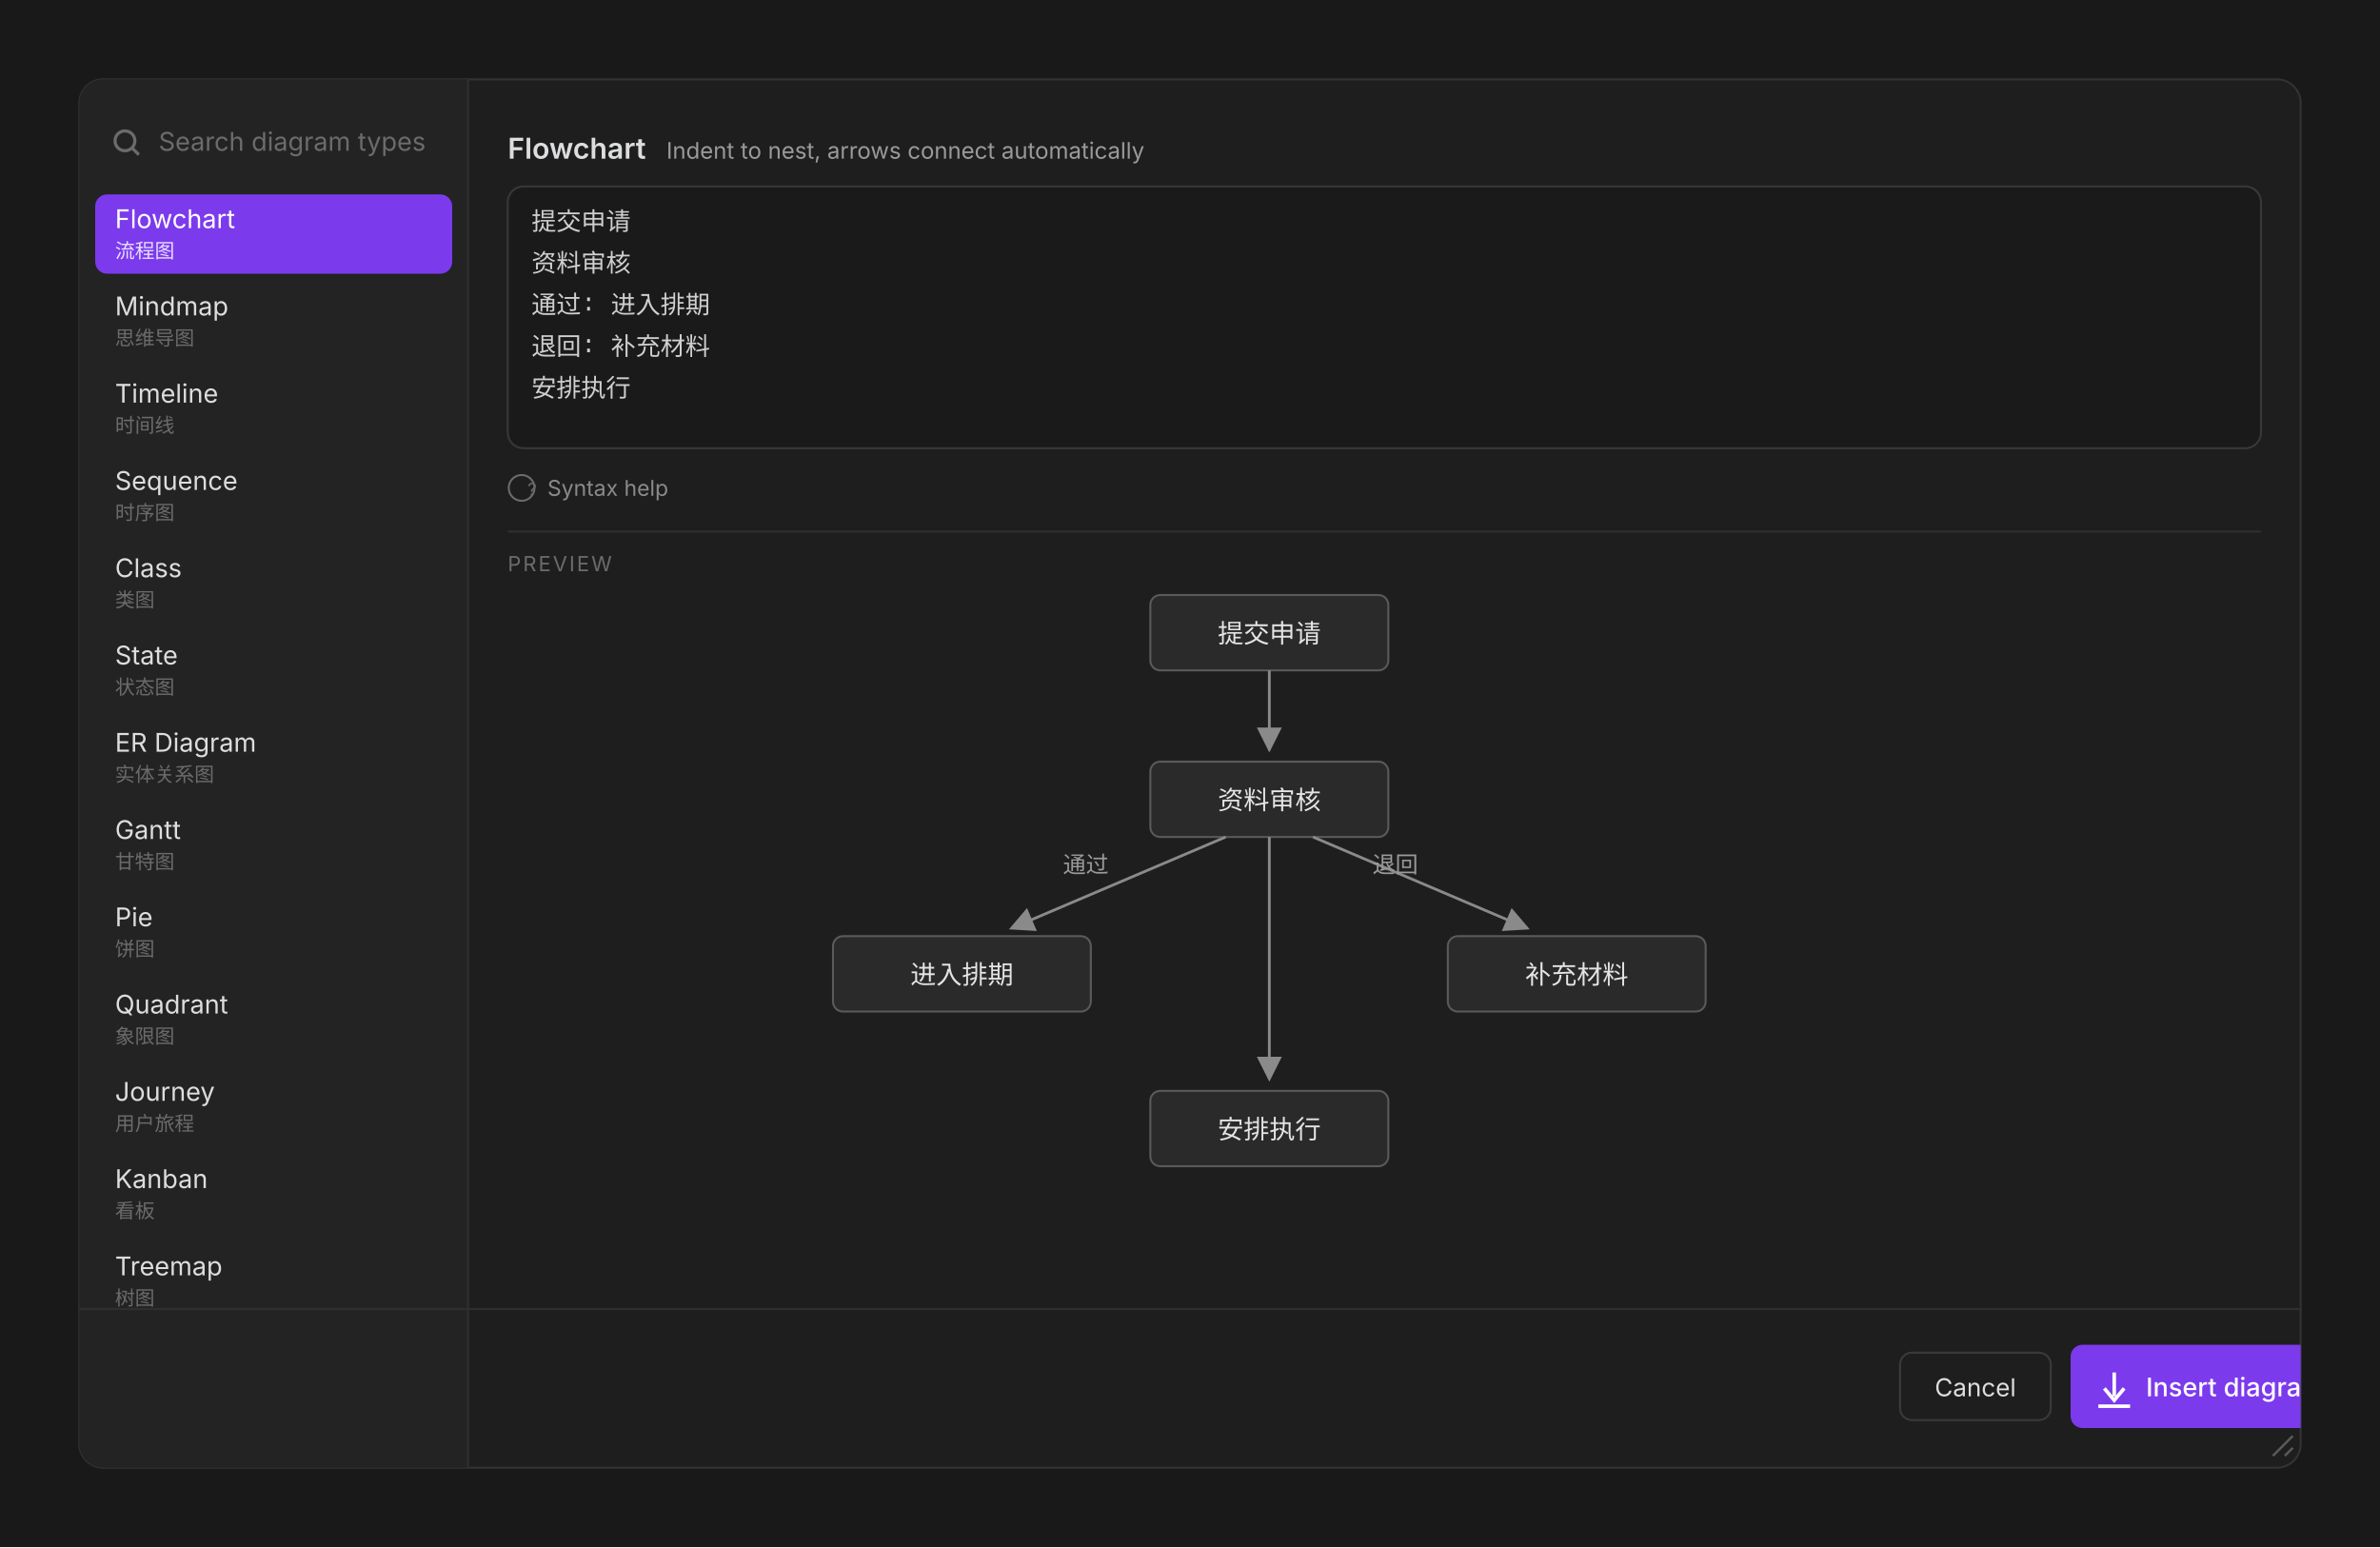
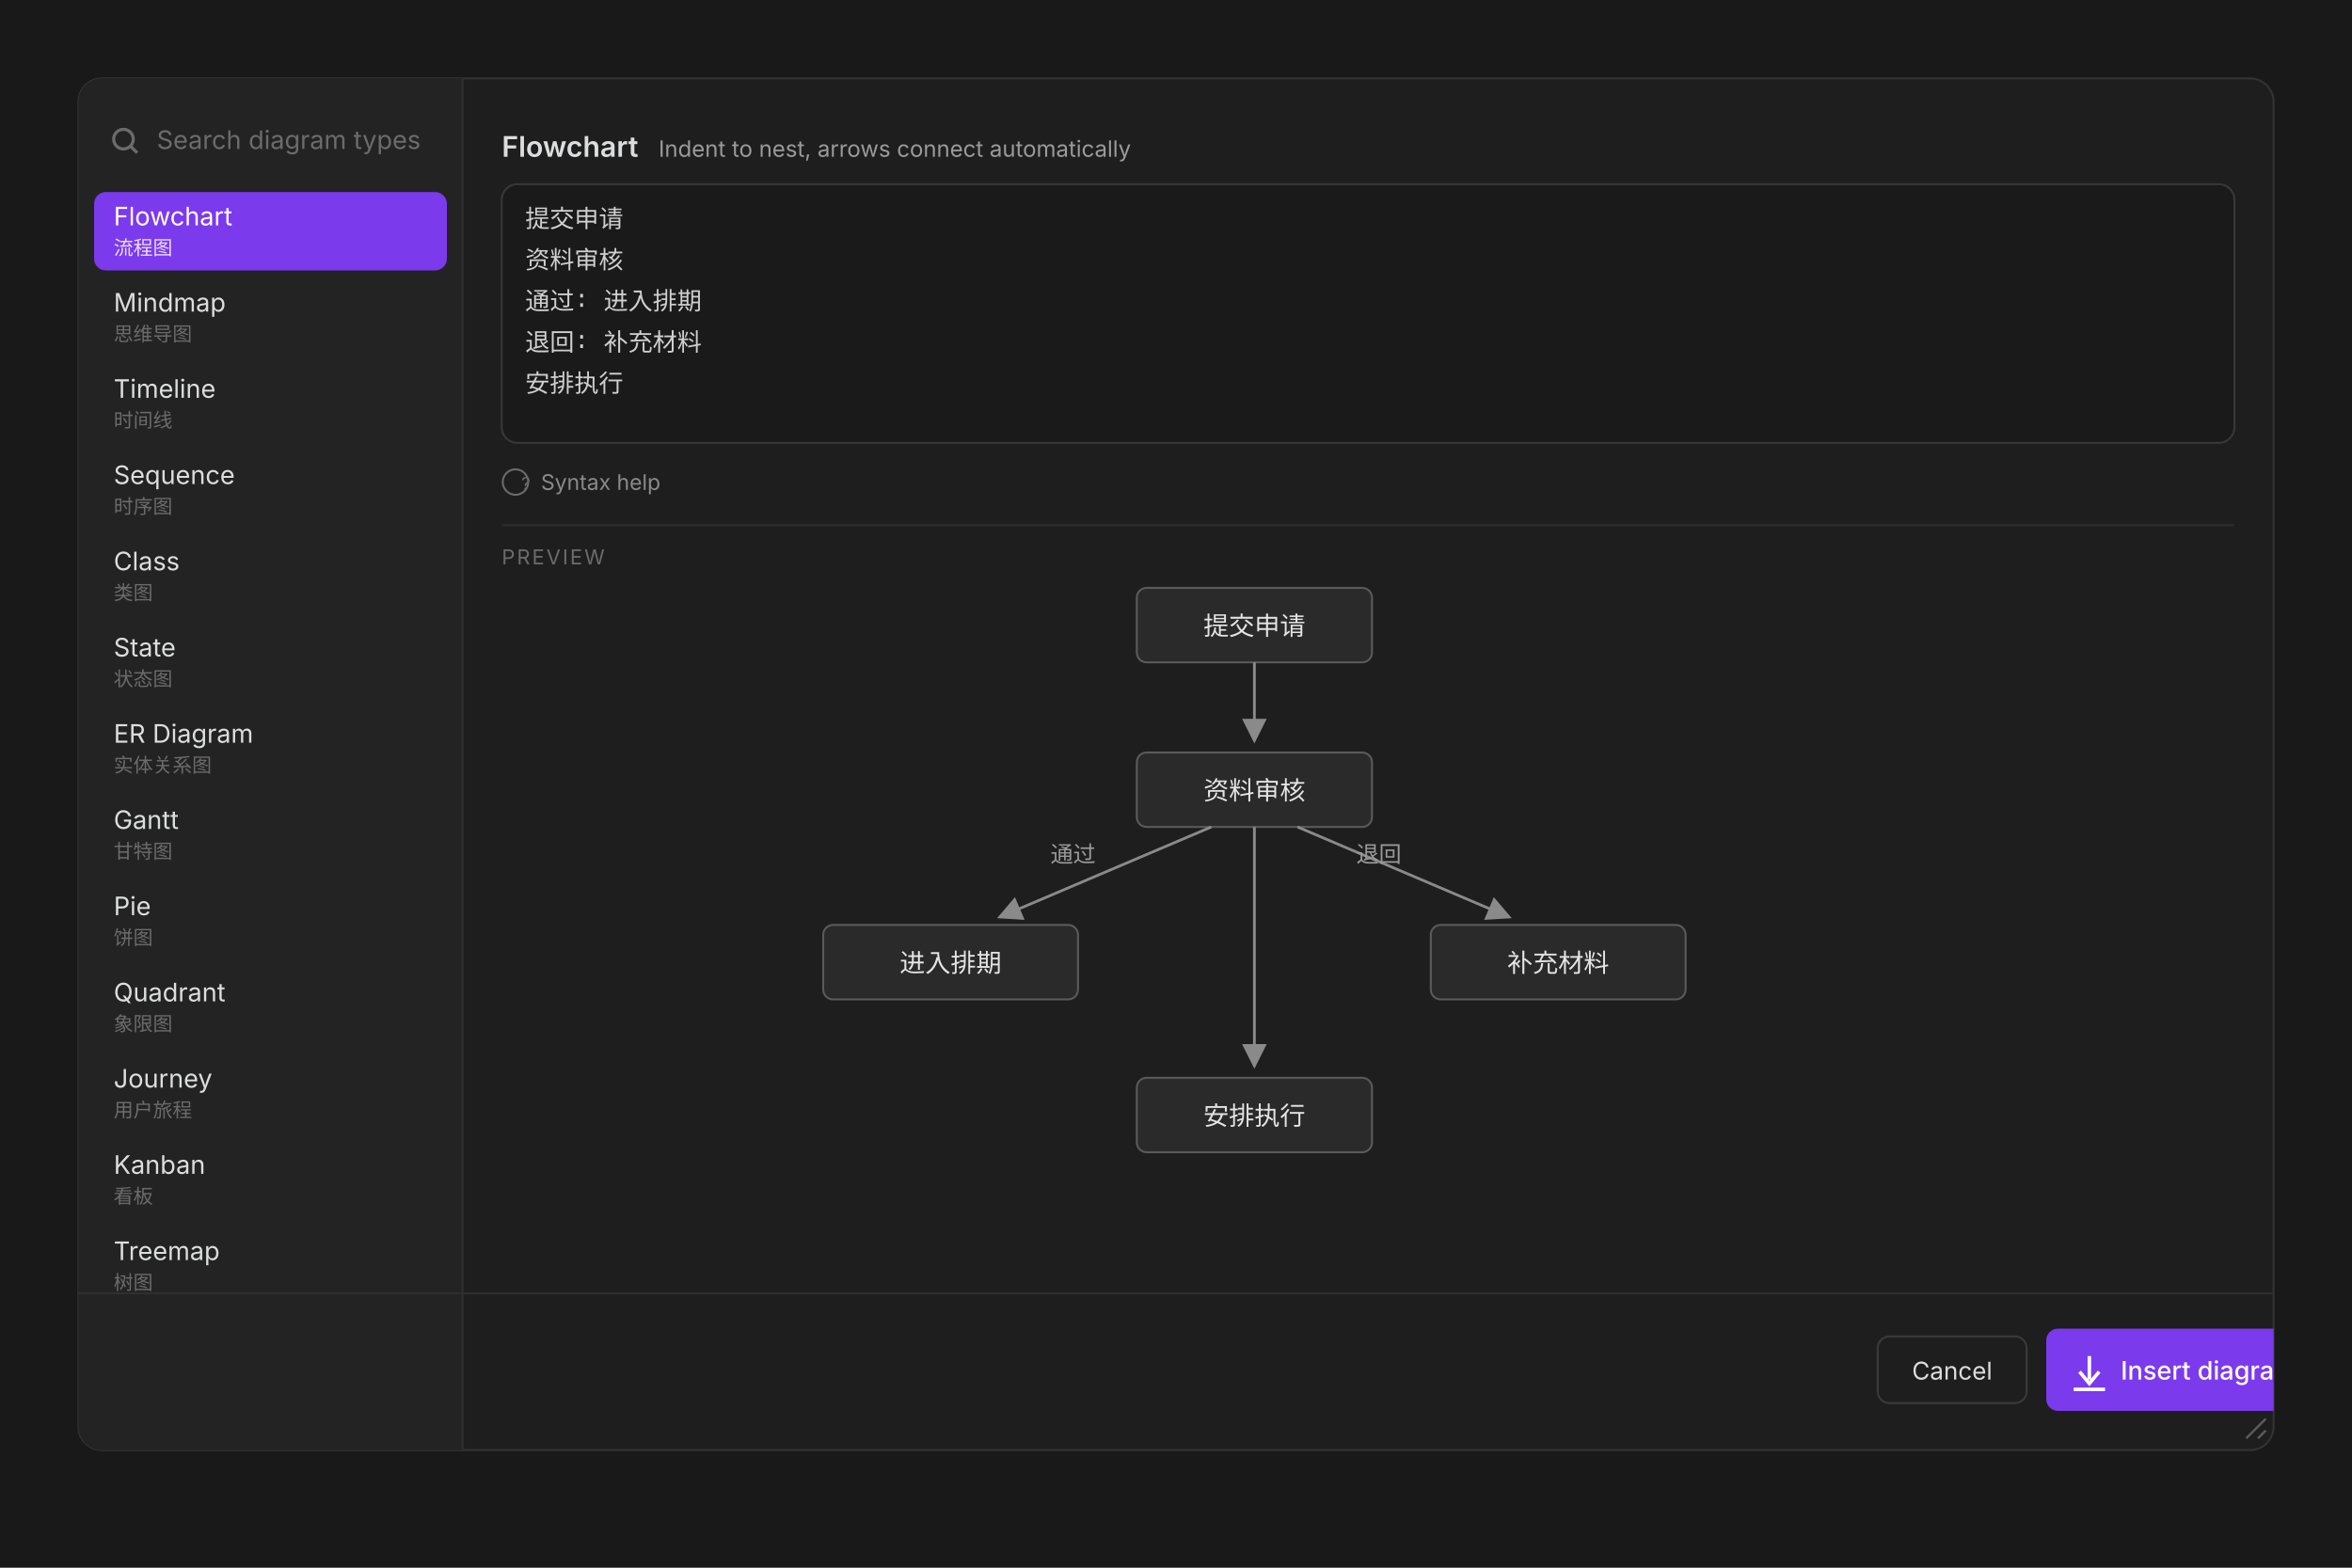
- <svg xmlns="http://www.w3.org/2000/svg" width="1200" height="780" viewBox="0 0 1200 780" font-family="-apple-system, BlinkMacSystemFont, 'Segoe UI', 'Microsoft YaHei', sans-serif">
-   <rect width="1200" height="780" fill="#191919" />
+ <svg xmlns="http://www.w3.org/2000/svg" width="1200" height="800" viewBox="0 0 1200 800" font-family="-apple-system, BlinkMacSystemFont, 'Segoe UI', 'Microsoft YaHei', sans-serif">
+   <rect width="1200" height="800" fill="#191919" />
  <rect x="40" y="40" width="1120" height="700" rx="12" fill="#1e1e1e" stroke="#333333" />
  <clipPath id="clip">
    <rect x="40" y="40" width="1120" height="700" rx="12" />
  </clipPath>
  <g clip-path="url(#clip)">
    <rect x="40" y="40" width="196" height="700" fill="#232323" />
    <line x1="236" y1="40" x2="236" y2="740" stroke="#2f2f2f" />
    <circle cx="63" cy="71" r="5" fill="none" stroke="#6b6b6b" stroke-width="1.6" />
    <line x1="66.5" y1="74.5" x2="70" y2="78" stroke="#6b6b6b" stroke-width="1.6" />
    <text x="80" y="76" font-size="13" fill="#6b6b6b">Search diagram types</text>
    <g font-size="13">
      <rect x="48" y="98" width="180" height="40" rx="6" fill="#7c3aed" />
      <text x="58" y="115" fill="#ffffff">Flowchart</text>
      <text x="58" y="130" font-size="10" fill="#e8e0ff">流程图</text>
      <text x="58" y="159" fill="#dcddde">Mindmap</text>
      <text x="58" y="174" font-size="10" fill="#6b6b6b">思维导图</text>
      <text x="58" y="203" fill="#dcddde">Timeline</text>
      <text x="58" y="218" font-size="10" fill="#6b6b6b">时间线</text>
      <text x="58" y="247" fill="#dcddde">Sequence</text>
      <text x="58" y="262" font-size="10" fill="#6b6b6b">时序图</text>
      <text x="58" y="291" fill="#dcddde">Class</text>
      <text x="58" y="306" font-size="10" fill="#6b6b6b">类图</text>
      <text x="58" y="335" fill="#dcddde">State</text>
      <text x="58" y="350" font-size="10" fill="#6b6b6b">状态图</text>
      <text x="58" y="379" fill="#dcddde">ER Diagram</text>
      <text x="58" y="394" font-size="10" fill="#6b6b6b">实体关系图</text>
      <text x="58" y="423" fill="#dcddde">Gantt</text>
      <text x="58" y="438" font-size="10" fill="#6b6b6b">甘特图</text>
      <text x="58" y="467" fill="#dcddde">Pie</text>
      <text x="58" y="482" font-size="10" fill="#6b6b6b">饼图</text>
      <text x="58" y="511" fill="#dcddde">Quadrant</text>
      <text x="58" y="526" font-size="10" fill="#6b6b6b">象限图</text>
      <text x="58" y="555" fill="#dcddde">Journey</text>
      <text x="58" y="570" font-size="10" fill="#6b6b6b">用户旅程</text>
      <text x="58" y="599" fill="#dcddde">Kanban</text>
      <text x="58" y="614" font-size="10" fill="#6b6b6b">看板</text>
      <text x="58" y="643" fill="#dcddde">Treemap</text>
      <text x="58" y="658" font-size="10" fill="#6b6b6b">树图</text>
    </g>
    <text x="256" y="80" font-size="14.5" font-weight="600" fill="#dcddde">Flowchart</text>
    <text x="336" y="80" font-size="11.5" fill="#9a9a9a">Indent to nest, arrows connect automatically</text>
    <rect x="256" y="94" width="884" height="132" rx="8" fill="#1a1a1a" stroke="#383838" />
    <g font-family="Consolas, 'Courier New', monospace" font-size="12.5" fill="#cfcfcf">
      <text x="268" y="116">提交申请</text>
      <text x="268" y="137">  资料审核</text>
      <text x="268" y="158">    通过: 进入排期</text>
      <text x="268" y="179">    退回: 补充材料</text>
      <text x="268" y="200">  安排执行</text>
    </g>
    <circle cx="263" cy="246" r="6.5" fill="none" stroke="#6b6b6b" />
    <text x="266" y="250" font-size="9" fill="#6b6b6b">?</text>
    <text x="276" y="250" font-size="11" fill="#8a8a8a">Syntax help</text>
    <line x1="256" y1="268" x2="1140" y2="268" stroke="#2f2f2f" />
    <text x="256" y="288" font-size="10.5" fill="#6b6b6b" letter-spacing="1">PREVIEW</text>
    <g transform="translate(340, 300)">
      <defs>
        <marker id="ar" markerWidth="9" markerHeight="9" refX="8" refY="4.5" orient="auto">
          <path d="M0,0 L9,4.5 L0,9 z" fill="#8a8a8a" />
        </marker>
      </defs>
      <g font-size="13">
        <rect x="240" y="0" width="120" height="38" rx="5" fill="#2a2a2a" stroke="#5a5a5a" />
        <text x="300" y="24" fill="#e4e4e4" text-anchor="middle">提交申请</text>
        <rect x="240" y="84" width="120" height="38" rx="5" fill="#2a2a2a" stroke="#5a5a5a" />
        <text x="300" y="108" fill="#e4e4e4" text-anchor="middle">资料审核</text>
        <rect x="80" y="172" width="130" height="38" rx="5" fill="#2a2a2a" stroke="#5a5a5a" />
        <text x="145" y="196" fill="#e4e4e4" text-anchor="middle">进入排期</text>
        <rect x="390" y="172" width="130" height="38" rx="5" fill="#2a2a2a" stroke="#5a5a5a" />
        <text x="455" y="196" fill="#e4e4e4" text-anchor="middle">补充材料</text>
        <rect x="240" y="250" width="120" height="38" rx="5" fill="#2a2a2a" stroke="#5a5a5a" />
        <text x="300" y="274" fill="#e4e4e4" text-anchor="middle">安排执行</text>
        <line x1="300" y1="38" x2="300" y2="78" stroke="#8a8a8a" stroke-width="1.4" marker-end="url(#ar)" />
        <path d="M278 122 L170 168" stroke="#8a8a8a" stroke-width="1.4" fill="none" marker-end="url(#ar)" />
        <path d="M322 122 L430 168" stroke="#8a8a8a" stroke-width="1.4" fill="none" marker-end="url(#ar)" />
        <line x1="300" y1="122" x2="300" y2="244" stroke="#8a8a8a" stroke-width="1.4" marker-end="url(#ar)" />
        <text x="196" y="140" fill="#9a9a9a" font-size="11.5">通过</text>
        <text x="352" y="140" fill="#9a9a9a" font-size="11.5">退回</text>
      </g>
    </g>
    <line x1="40" y1="660" x2="1160" y2="660" stroke="#2f2f2f" />
    <rect x="958" y="682" width="76" height="34" rx="6" fill="none" stroke="#3a3a3a" />
    <text x="996" y="704" font-size="12.5" fill="#dcddde" text-anchor="middle">Cancel</text>
    <rect x="1044" y="678" width="172" height="42" rx="6" fill="#7c3aed" />
    <g stroke="#ffffff" stroke-width="1.8" fill="none">
      <line x1="1066" y1="692" x2="1066" y2="704" />
      <path d="M1061 700 L1066 706 L1071 700" />
      <line x1="1058" y1="709" x2="1074" y2="709" />
    </g>
    <text x="1082" y="704" font-size="13" font-weight="500" fill="#ffffff">Insert diagram</text>
    <rect x="1172" y="692" width="34" height="16" rx="3" fill="none" stroke="#ffffff" opacity="0.7" />
    <text x="1189" y="703" font-size="9.5" fill="#ffffff" opacity="0.8" text-anchor="middle">Ctrl+↵</text>
  </g>
  <g stroke="#5a5a5a" stroke-width="1.2">
    <line x1="1146" y1="734" x2="1156" y2="724" />
    <line x1="1152" y1="734" x2="1156" y2="730" />
  </g>
</svg>
